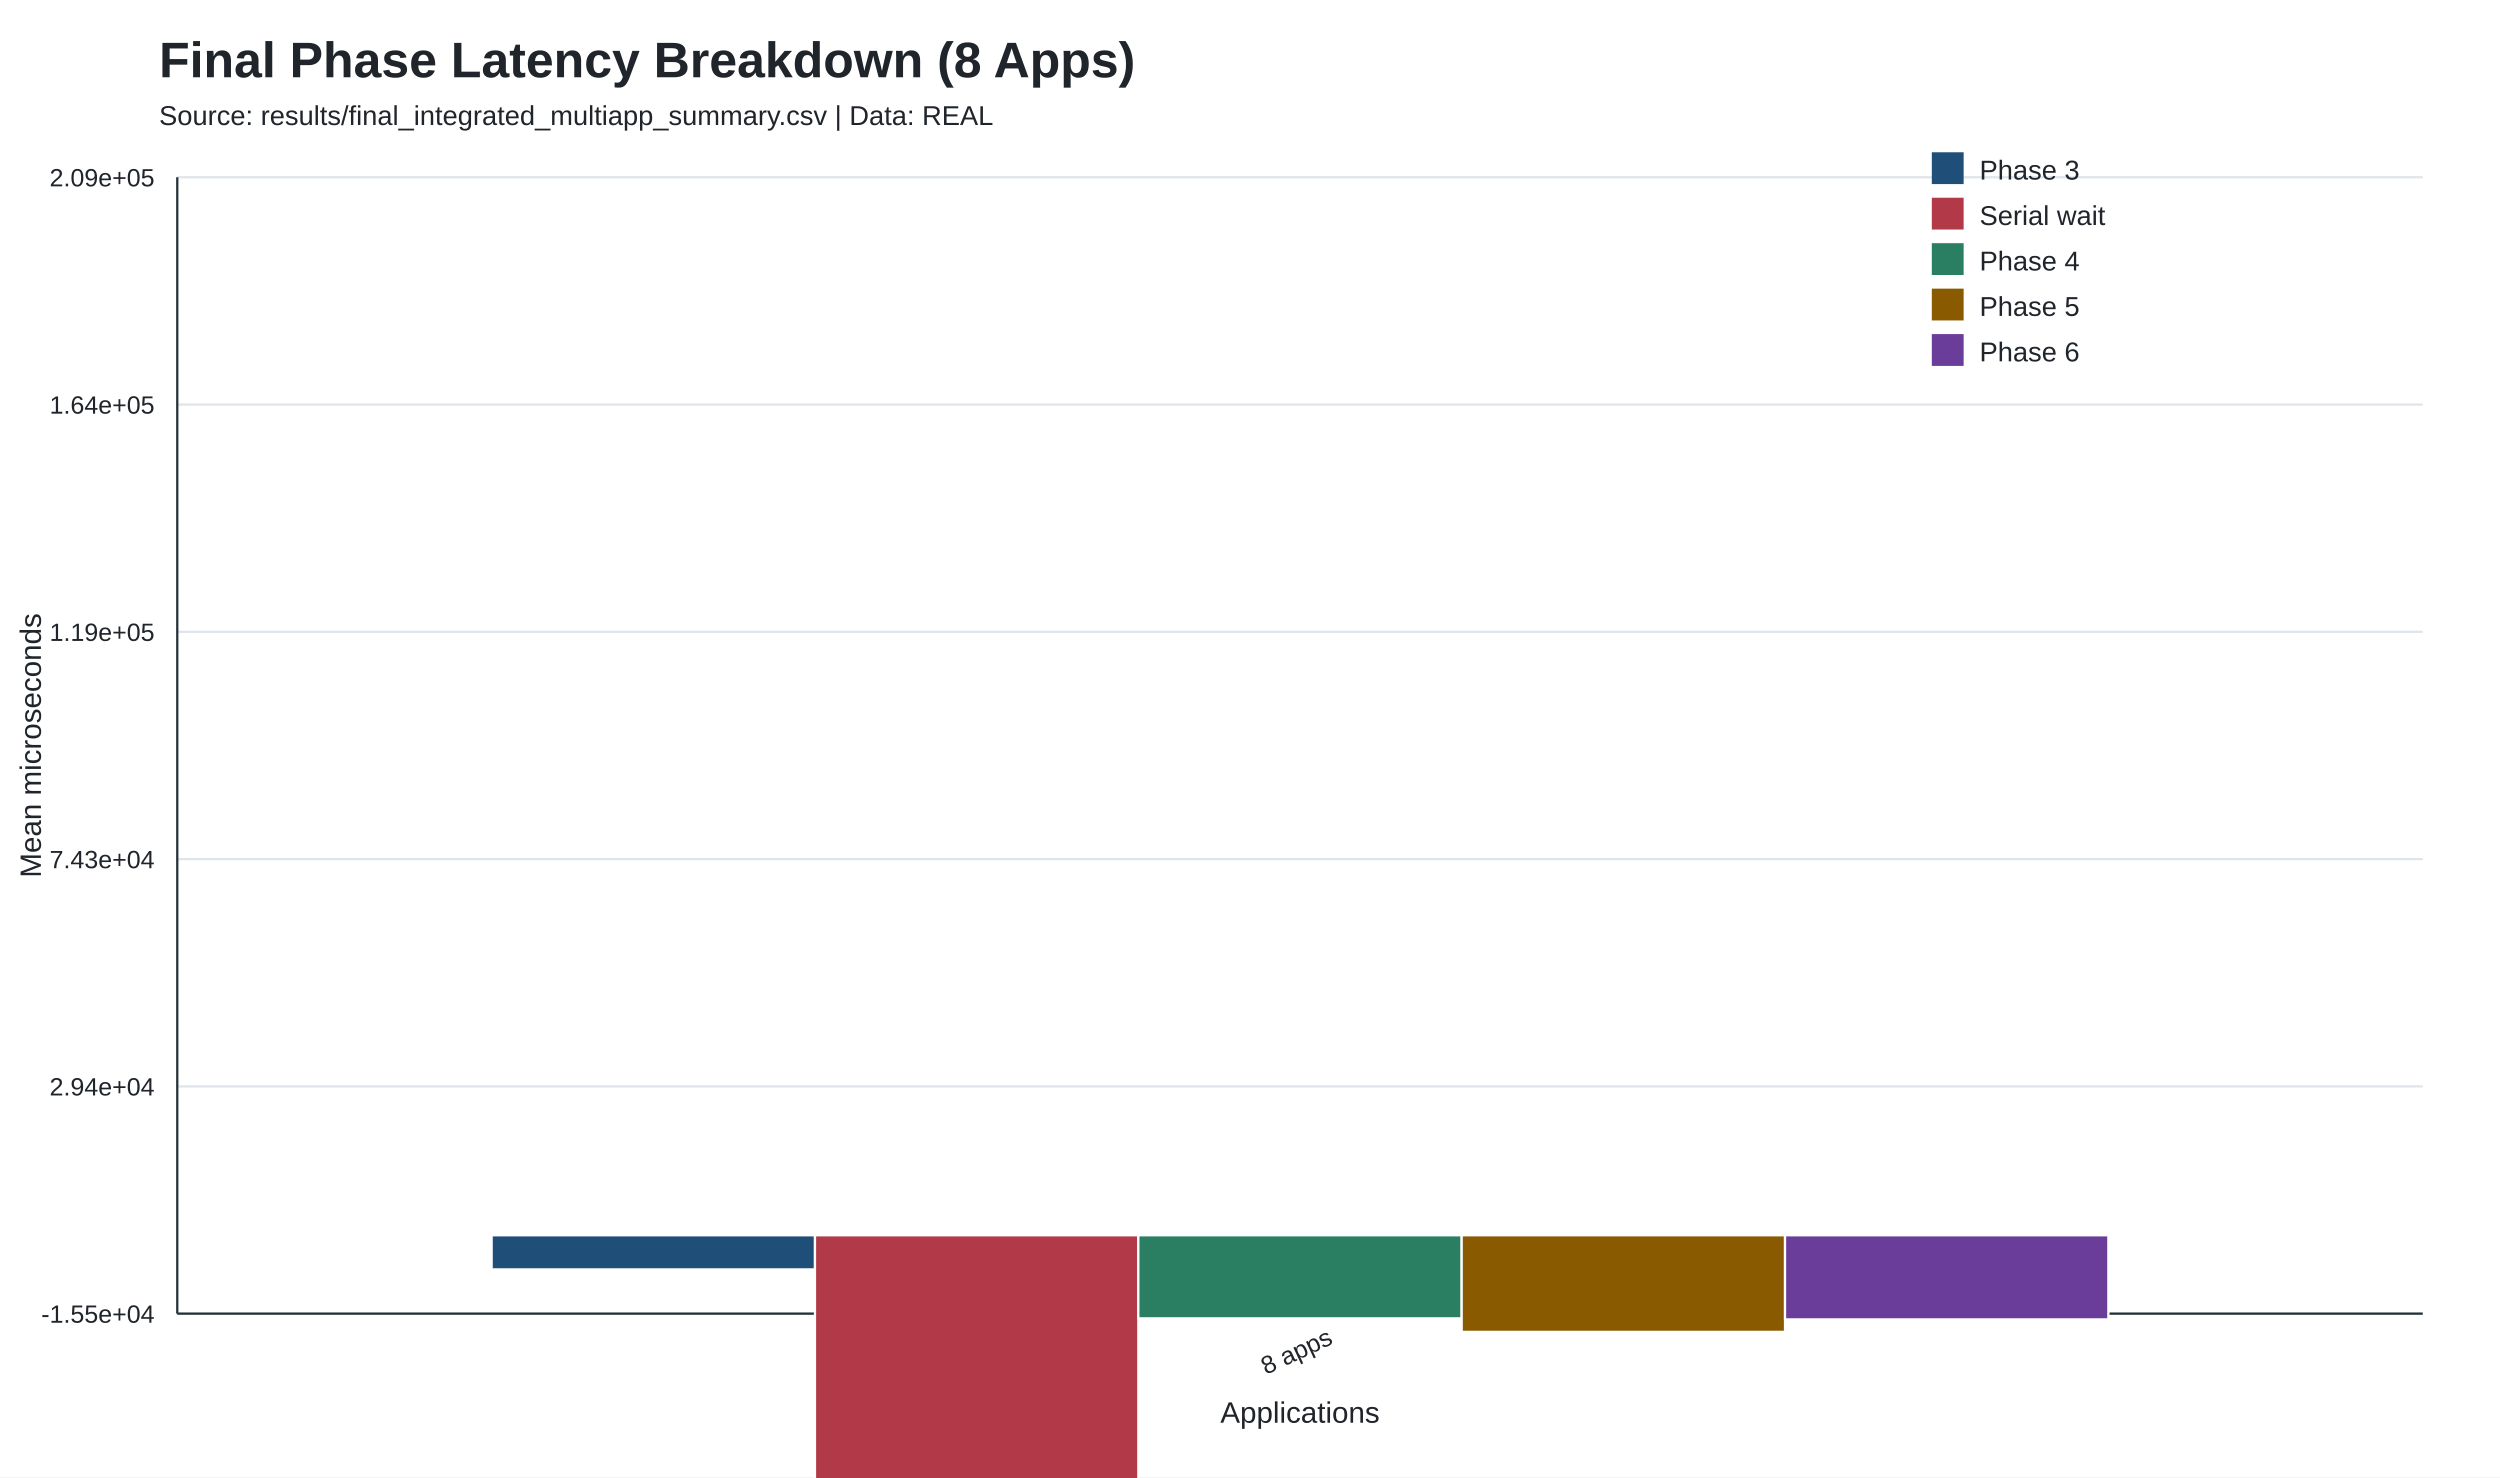
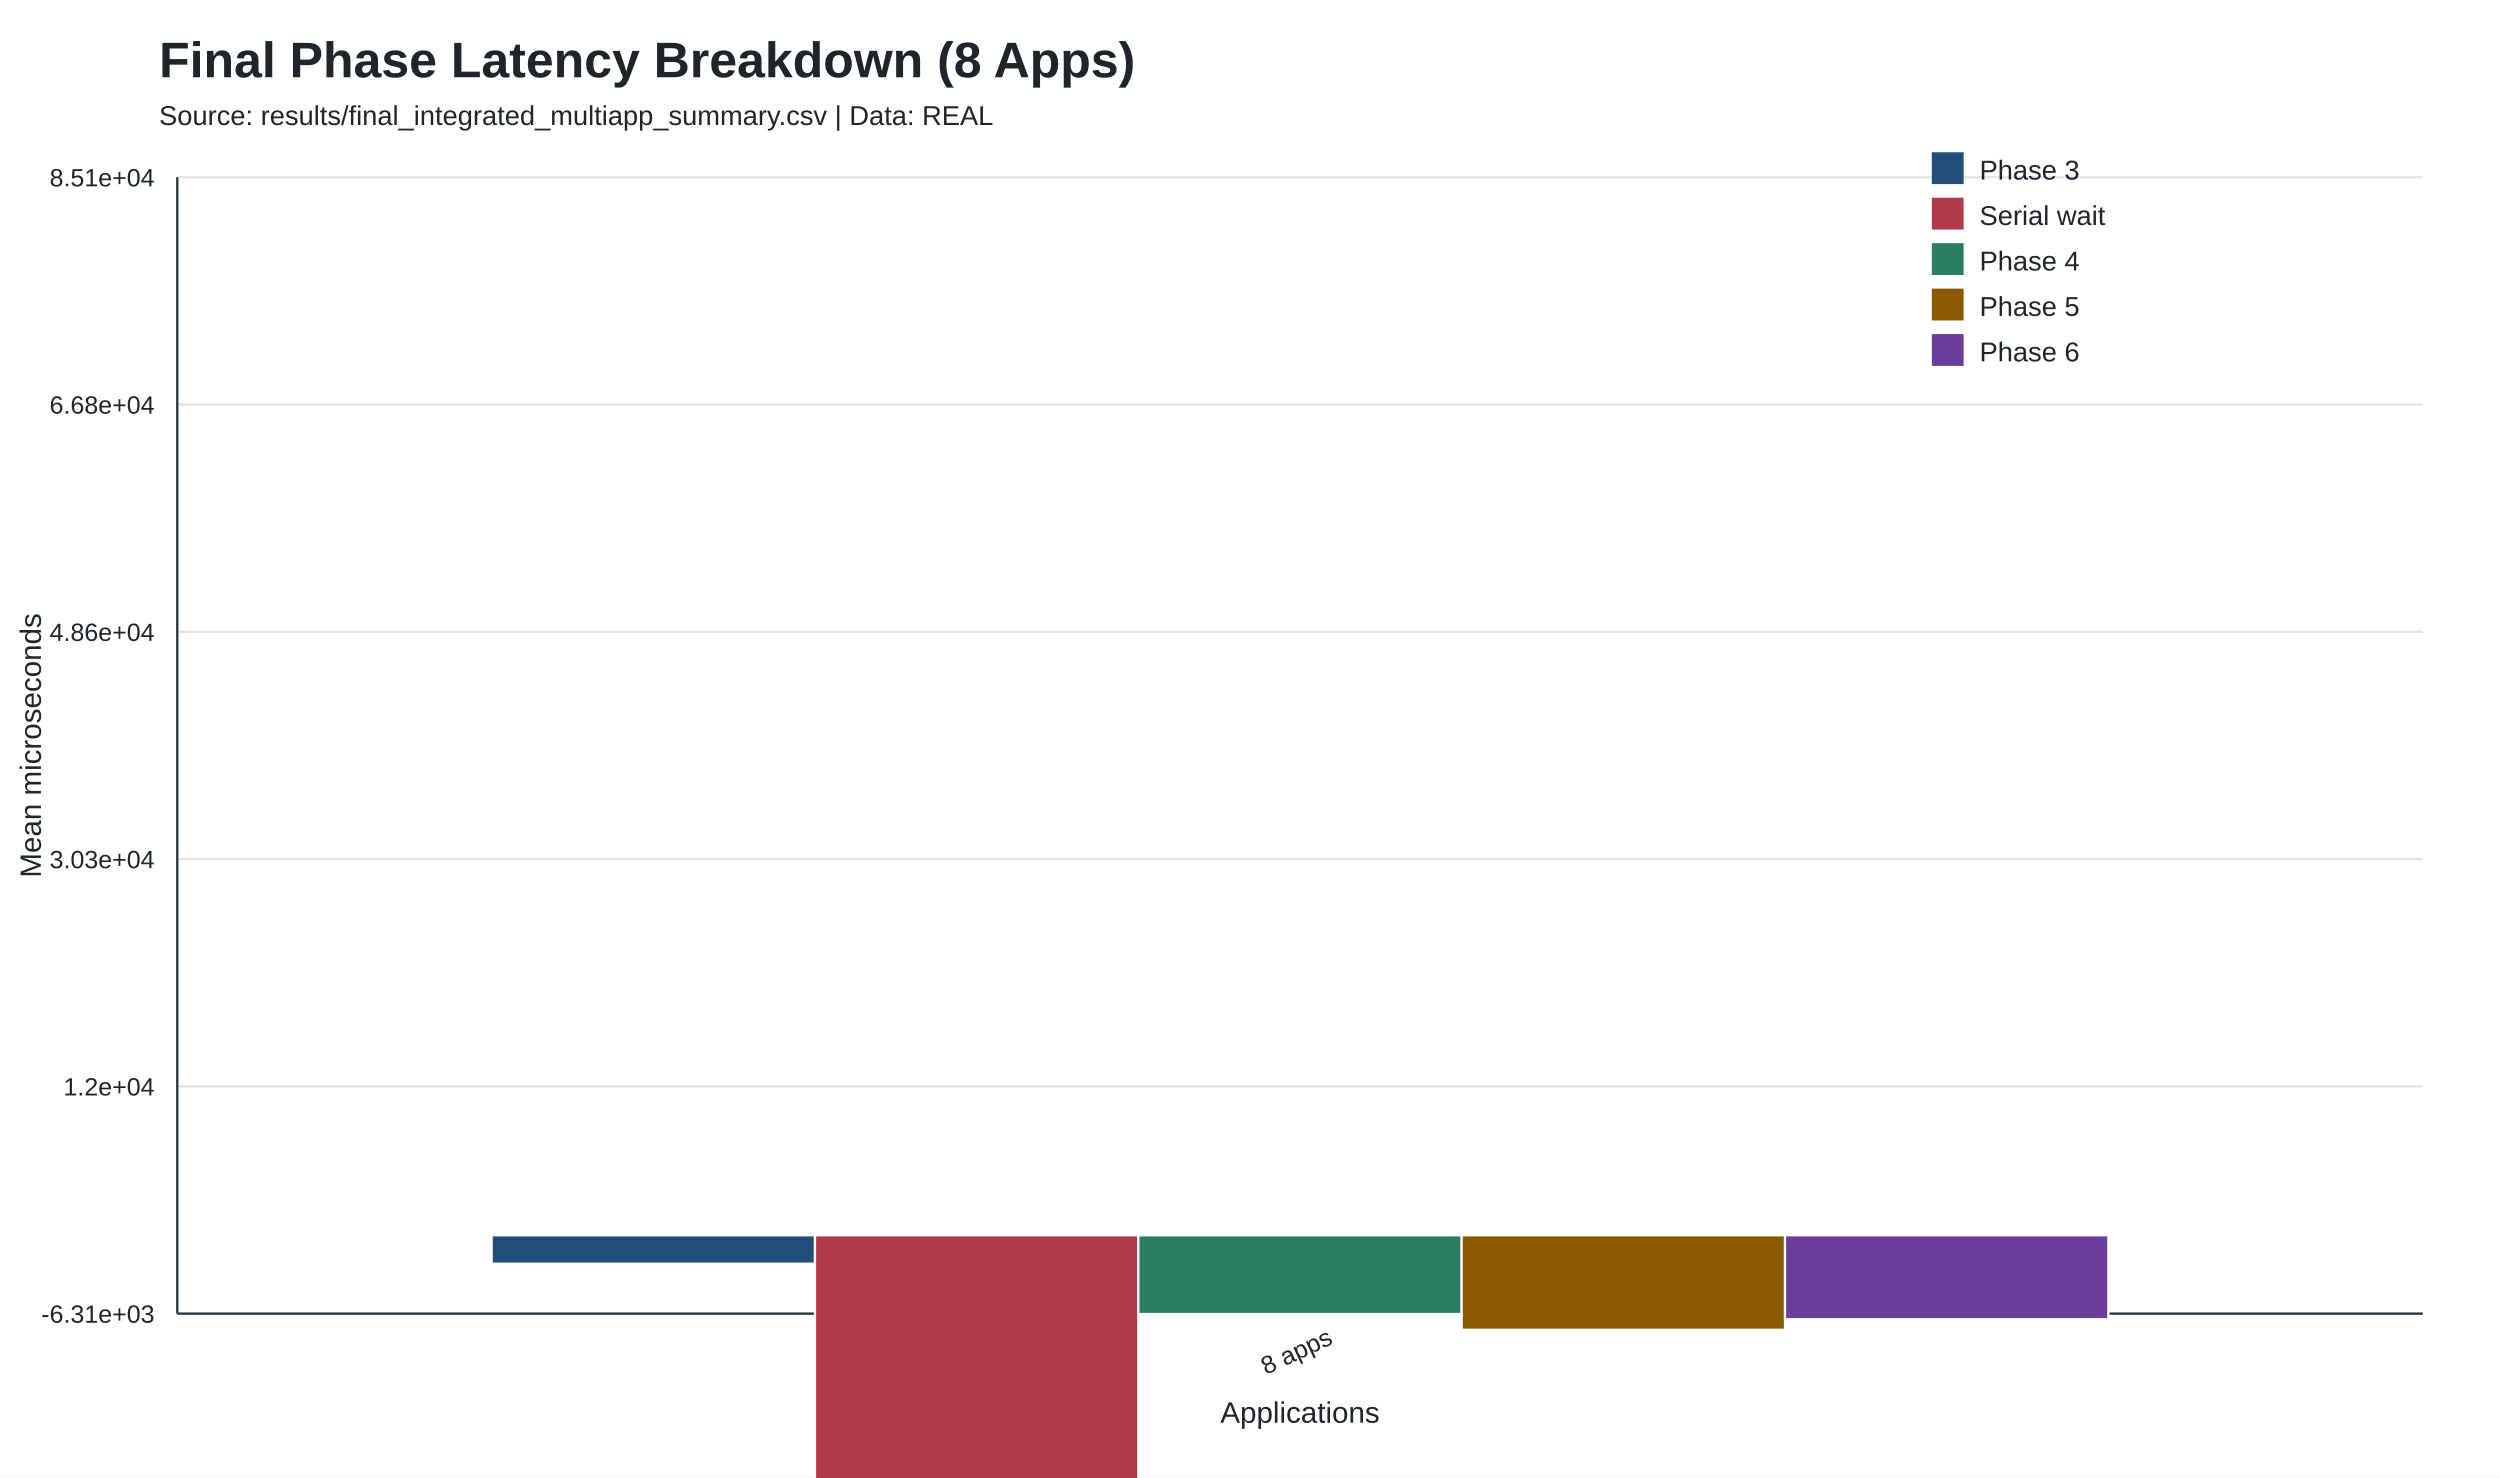
<svg xmlns="http://www.w3.org/2000/svg" width="1100" height="650" viewBox="0 0 1100 650">
  <rect width="100%" height="100%" fill="#ffffff" />
  <style>text{font-family:Arial,Helvetica,sans-serif;fill:#20252b} .axis{stroke:#263238;stroke-width:1} .grid{stroke:#dfe5ea;stroke-width:1} .line{fill:none;stroke-width:2.5} .point{stroke:#fff;stroke-width:1} .bar{stroke:#fff;stroke-width:1}</style>
  <text x="70" y="34" font-size="22" font-weight="bold">Final Phase Latency Breakdown (8 Apps)</text>
  <text x="70" y="55" font-size="12" fill="#59636e">Source: results/final_integrated_multiapp_summary.csv | Data: REAL</text>
  <line class="grid" x1="78.00" y1="578.00" x2="1066.00" y2="578.00" />
-   <text x="68.00" y="582.00" text-anchor="end" font-size="11">-1.55e+04</text>
+   <text x="68.00" y="582.00" text-anchor="end" font-size="11">-6.31e+03</text>
  <line class="grid" x1="78.00" y1="478.00" x2="1066.00" y2="478.00" />
-   <text x="68.00" y="482.00" text-anchor="end" font-size="11">2.94e+04</text>
+   <text x="68.00" y="482.00" text-anchor="end" font-size="11">1.2e+04</text>
  <line class="grid" x1="78.00" y1="378.00" x2="1066.00" y2="378.00" />
-   <text x="68.00" y="382.00" text-anchor="end" font-size="11">7.43e+04</text>
+   <text x="68.00" y="382.00" text-anchor="end" font-size="11">3.03e+04</text>
  <line class="grid" x1="78.00" y1="278.00" x2="1066.00" y2="278.00" />
-   <text x="68.00" y="282.00" text-anchor="end" font-size="11">1.19e+05</text>
+   <text x="68.00" y="282.00" text-anchor="end" font-size="11">4.86e+04</text>
  <line class="grid" x1="78.00" y1="178.00" x2="1066.00" y2="178.00" />
-   <text x="68.00" y="182.00" text-anchor="end" font-size="11">1.64e+05</text>
+   <text x="68.00" y="182.00" text-anchor="end" font-size="11">6.68e+04</text>
  <line class="grid" x1="78.00" y1="78.00" x2="1066.00" y2="78.00" />
-   <text x="68.00" y="82.00" text-anchor="end" font-size="11">2.09e+05</text>
+   <text x="68.00" y="82.00" text-anchor="end" font-size="11">8.51e+04</text>
  <line class="axis" x1="78.0" y1="78.0" x2="78.0" y2="578.0" />
  <line class="axis" x1="78.0" y1="578.0" x2="1066.0" y2="578.0" />
  <text x="572.00" y="626" text-anchor="middle" font-size="13">Applications</text>
  <text x="18" y="328.00" text-anchor="middle" font-size="13" transform="rotate(-90 18 328.00)">Mean microseconds</text>
  <text x="572.00" y="598.00" text-anchor="middle" font-size="11" transform="rotate(-25 572.00 598.00)">8 apps</text>
-   <rect class="bar" x="216.32" y="543.52" width="142.27" height="15.01" fill="#1f4e79" />
+   <rect class="bar" x="216.32" y="543.52" width="142.27" height="12.51" fill="#1f4e79" />
  <rect class="bar" x="358.59" y="543.52" width="142.27" height="431.03" fill="#b23a48" />
-   <rect class="bar" x="500.86" y="543.52" width="142.27" height="36.55" fill="#2a7f62" />
-   <rect class="bar" x="643.14" y="543.52" width="142.27" height="42.50" fill="#8a5a00" />
-   <rect class="bar" x="785.41" y="543.52" width="142.27" height="37.01" fill="#6a3d9a" />
+   <rect class="bar" x="500.86" y="543.52" width="142.27" height="34.65" fill="#2a7f62" />
+   <rect class="bar" x="643.14" y="543.52" width="142.27" height="41.57" fill="#8a5a00" />
+   <rect class="bar" x="785.41" y="543.52" width="142.27" height="36.95" fill="#6a3d9a" />
  <rect x="850" y="67" width="14" height="14" fill="#1f4e79" />
  <text x="871" y="79" font-size="12">Phase 3</text>
  <rect x="850" y="87" width="14" height="14" fill="#b23a48" />
  <text x="871" y="99" font-size="12">Serial wait</text>
  <rect x="850" y="107" width="14" height="14" fill="#2a7f62" />
  <text x="871" y="119" font-size="12">Phase 4</text>
  <rect x="850" y="127" width="14" height="14" fill="#8a5a00" />
  <text x="871" y="139" font-size="12">Phase 5</text>
  <rect x="850" y="147" width="14" height="14" fill="#6a3d9a" />
  <text x="871" y="159" font-size="12">Phase 6</text>
</svg>
